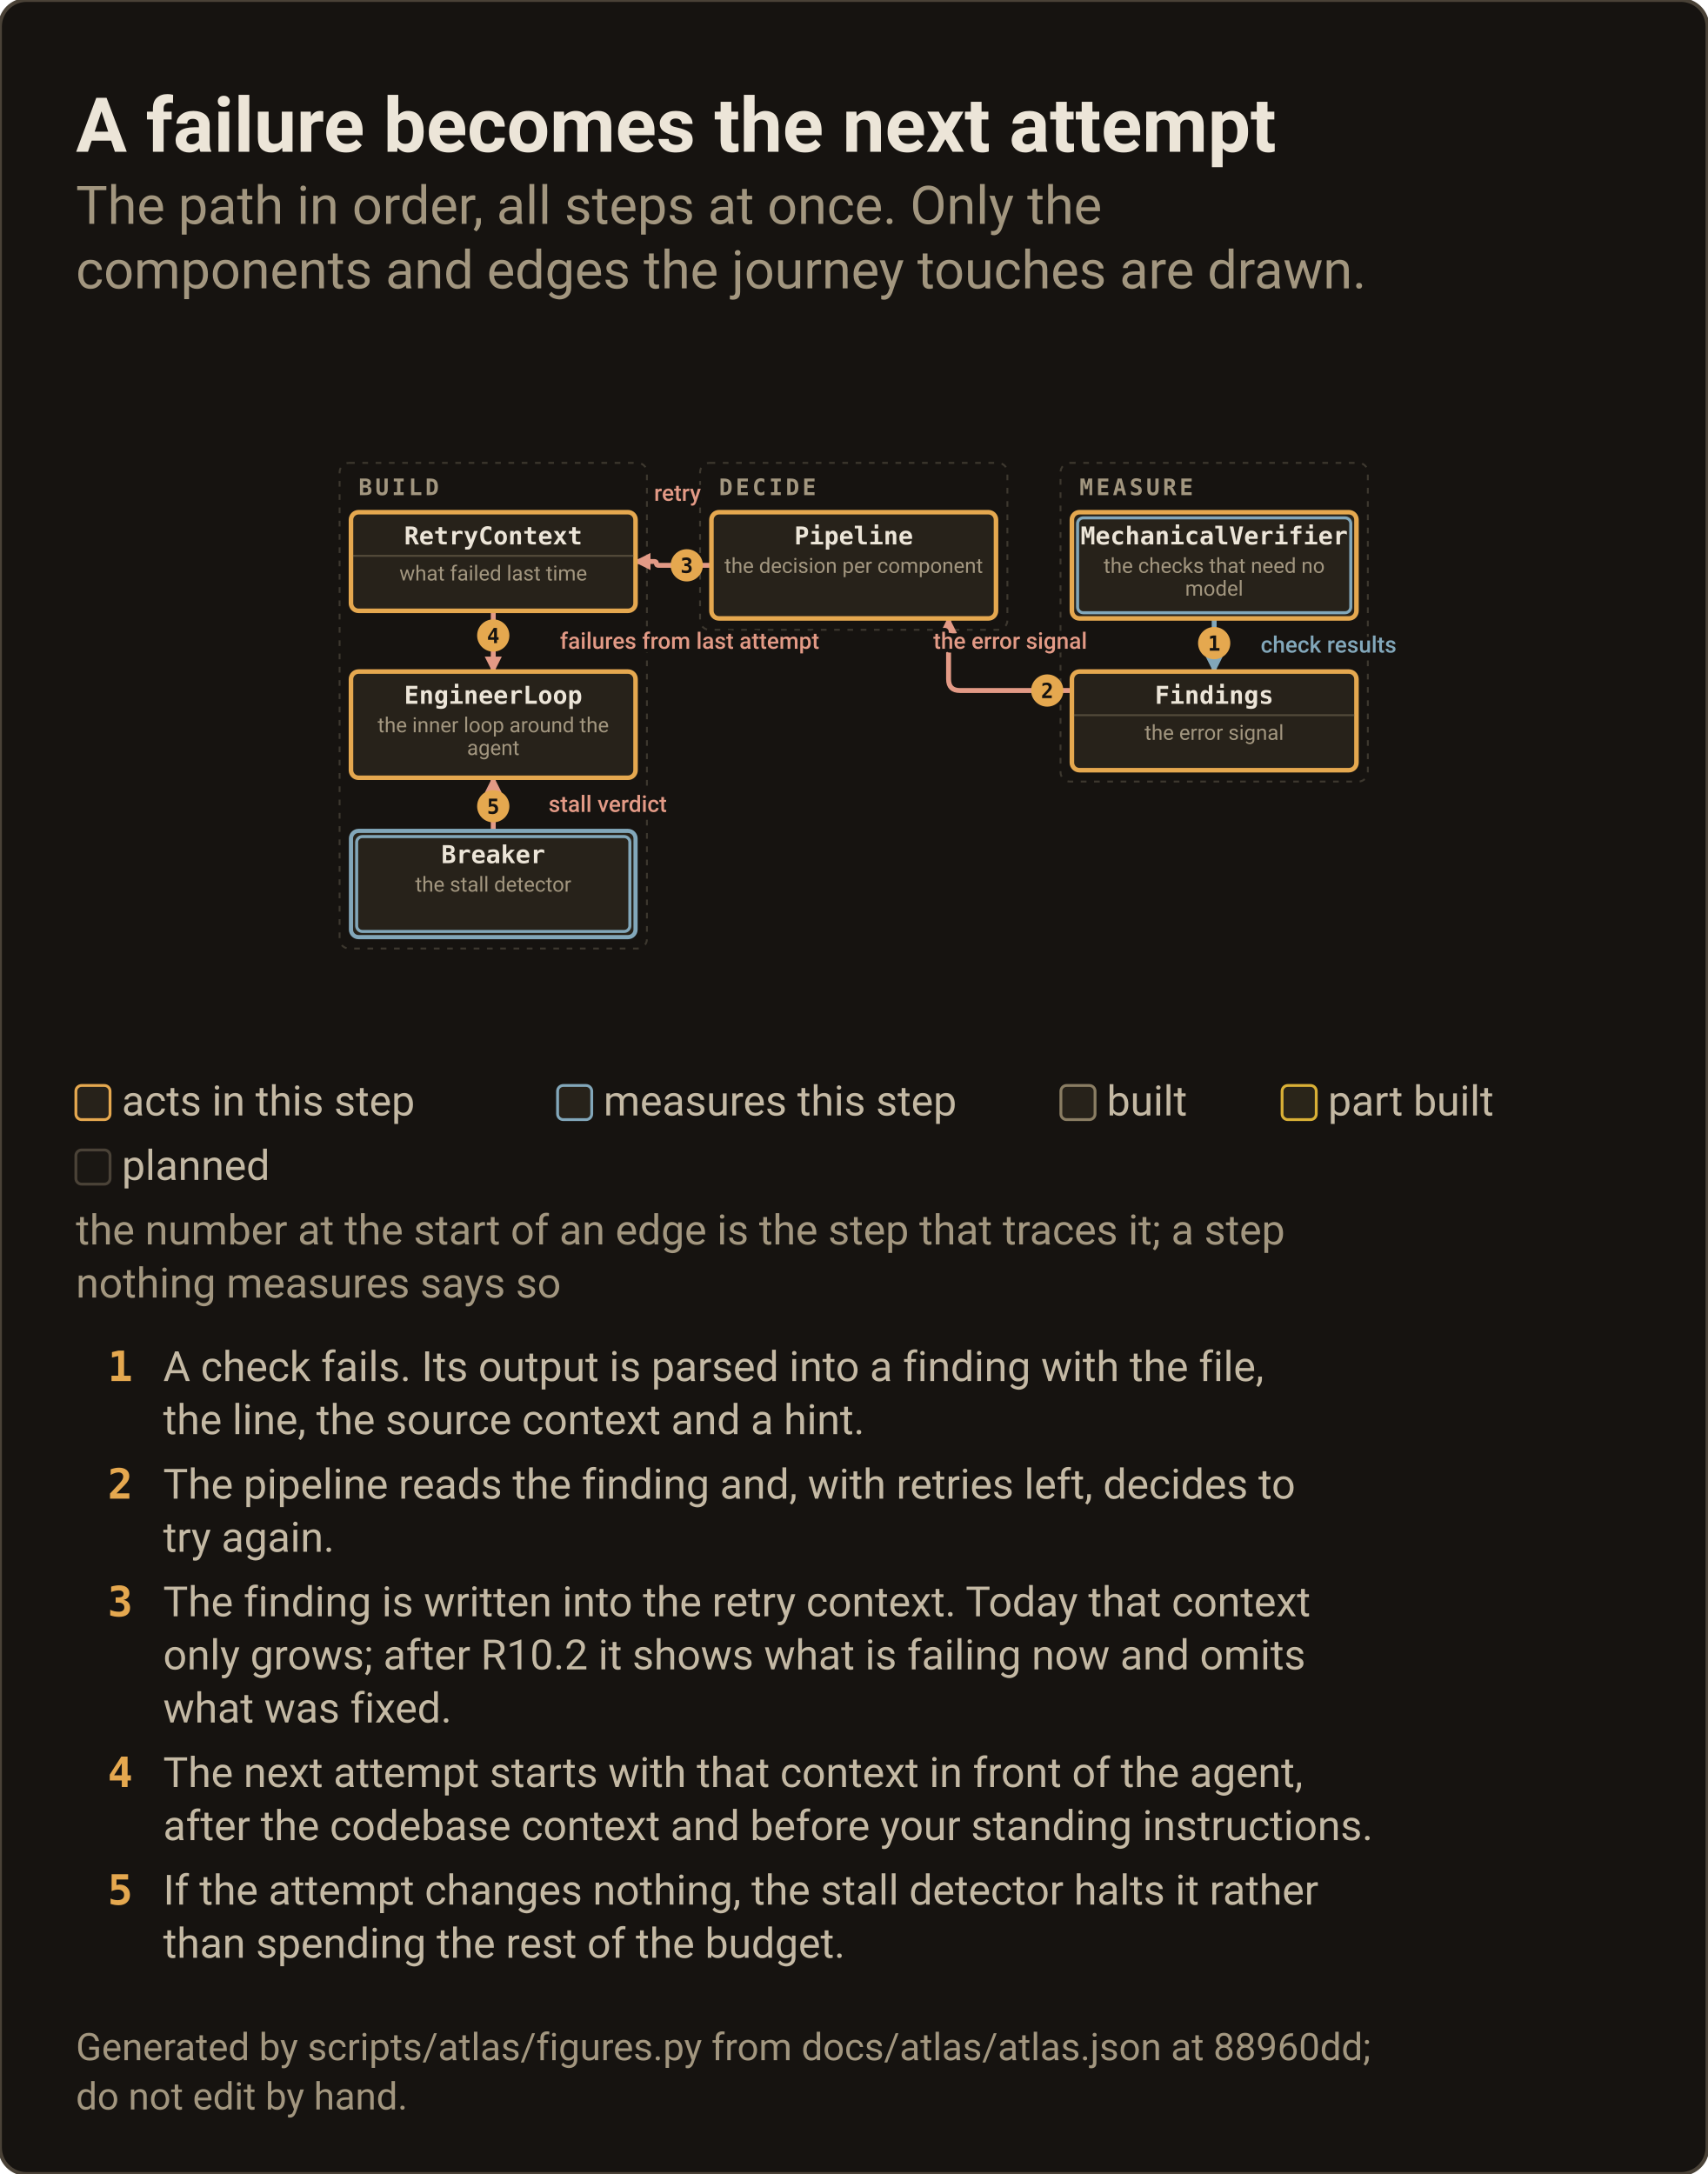
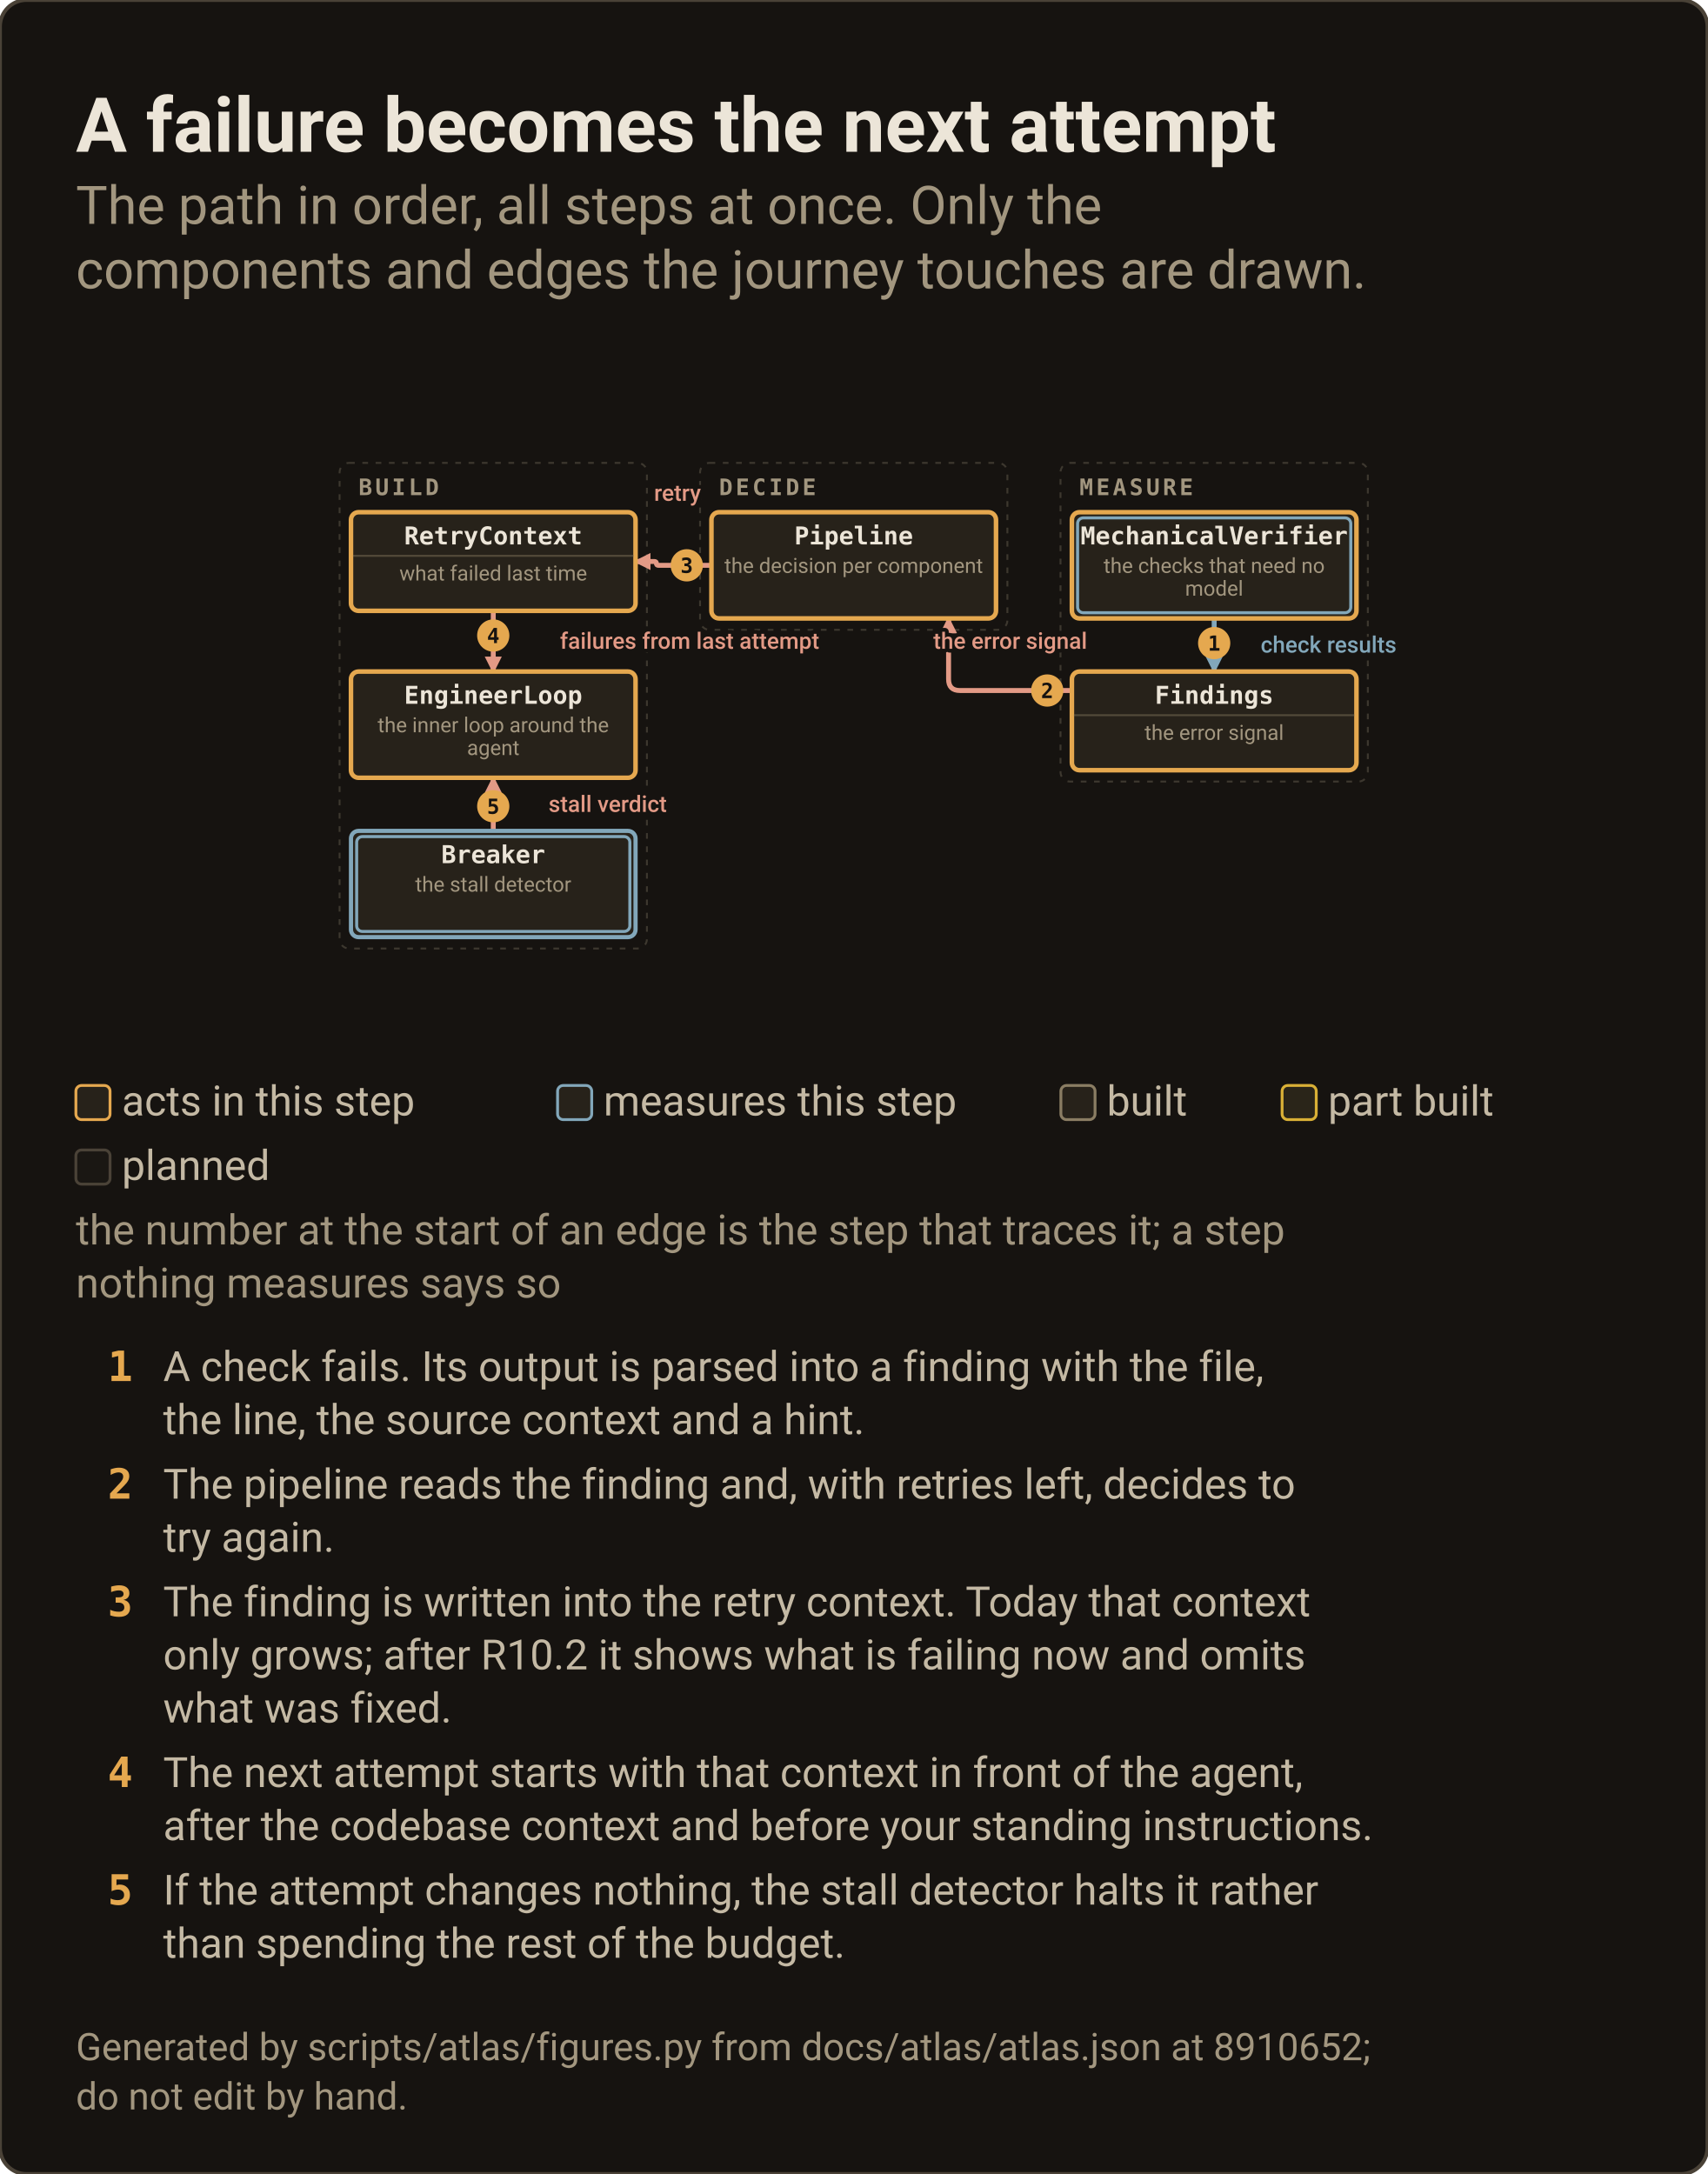
<svg xmlns="http://www.w3.org/2000/svg" width="900" height="1146" viewBox="0 0 900 1146" role="img" aria-label="Journey: A failure becomes the next attempt">
  <rect x="0" y="0" width="900" height="1146" rx="14" fill="#161310" stroke="#4A4237" stroke-width="2" />
  <text x="40.0" y="80.0" class="c0">A failure becomes the next attempt</text>
  <text x="40.0" y="118.0" class="c1">The path in order, all steps at once. Only the</text>
  <text x="40.0" y="152.0" class="c1">components and edges the journey touches are drawn.</text>
  <svg id="map" x="171.0" y="170.0" width="558" height="380" viewBox="0 0 558 380" overflow="visible">
    <defs>
      <marker id="map-m-work" viewBox="0 0 8 8" refX="7" refY="4" markerUnits="userSpaceOnUse" markerWidth="9" markerHeight="9" orient="auto-start-reverse">
        <path d="M0,0 L8,4 L0,8 z" fill="#D9CDB2" />
      </marker>
      <marker id="map-m-measure" viewBox="0 0 8 8" refX="7" refY="4" markerUnits="userSpaceOnUse" markerWidth="9" markerHeight="9" orient="auto-start-reverse">
        <path d="M0,0 L8,4 L0,8 z" fill="#82A7BA" />
      </marker>
      <marker id="map-m-feedback" viewBox="0 0 8 8" refX="7" refY="4" markerUnits="userSpaceOnUse" markerWidth="9" markerHeight="9" orient="auto-start-reverse">
        <path d="M0,0 L8,4 L0,8 z" fill="#E39A86" />
      </marker>
      <marker id="map-m-operator" viewBox="0 0 8 8" refX="7" refY="4" markerUnits="userSpaceOnUse" markerWidth="9" markerHeight="9" orient="auto-start-reverse">
        <path d="M0,0 L8,4 L0,8 z" fill="#DD9BBD" />
      </marker>
      <marker id="map-m-trust" viewBox="0 0 8 8" refX="7" refY="4" markerUnits="userSpaceOnUse" markerWidth="9" markerHeight="9" orient="auto-start-reverse">
        <path d="M0,0 L8,4 L0,8 z" fill="#B48EC9" />
      </marker>
      <marker id="map-m-learn" viewBox="0 0 8 8" refX="7" refY="4" markerUnits="userSpaceOnUse" markerWidth="9" markerHeight="9" orient="auto-start-reverse">
        <path d="M0,0 L8,4 L0,8 z" fill="#86C9A9" />
      </marker>
      <marker id="map-m-record" viewBox="0 0 8 8" refX="7" refY="4" markerUnits="userSpaceOnUse" markerWidth="9" markerHeight="9" orient="auto-start-reverse">
        <path d="M0,0 L8,4 L0,8 z" fill="#B7C27C" />
      </marker>
      <marker id="map-m-change" viewBox="0 0 8 8" refX="7" refY="4" markerUnits="userSpaceOnUse" markerWidth="9" markerHeight="9" orient="auto-start-reverse">
        <path d="M0,0 L8,4 L0,8 z" fill="#E26D5A" />
      </marker>
      <marker id="map-m-reach" viewBox="0 0 8 8" refX="7" refY="4" markerUnits="userSpaceOnUse" markerWidth="9" markerHeight="9" orient="auto-start-reverse">
        <path d="M0,0 L8,4 L0,8 z" fill="#E5A84F" />
      </marker>
    </defs>
    <style>#map .node.quiet{opacity:.42}#map .node.planned{opacity:.5}#map .node.planned.quiet{opacity:.3}#map .node.meas .node__box{stroke:#82A7BA;stroke-width:2.2}#map .node.acts .node__box{stroke:#E5A84F;stroke-width:2.4}#map .node__ring{display:none;fill:none;stroke:#82A7BA;stroke-width:1.6}#map .node.meas .node__ring{display:inline}#map .flow.planned{opacity:.35}#map .flowlbl.planned{opacity:.5}#map .flow.off,#map .flowlbl.off{display:none}#map .flow.hot{opacity:1;stroke-opacity:1;stroke-width:2.6}#map .flowlbl.hot{opacity:1}</style>
    <rect x="8.0" y="74.0" width="162.0" height="256.0" rx="5" fill="none" stroke="#A2967F" stroke-opacity=".28" stroke-width="1" stroke-dasharray="3 4" />
    <text x="18.0" y="91.0" class="t3">BUILD</text>
    <rect x="198.0" y="74.0" width="162.0" height="88.0" rx="5" fill="none" stroke="#A2967F" stroke-opacity=".28" stroke-width="1" stroke-dasharray="3 4" />
    <text x="208.0" y="91.0" class="t3">DECIDE</text>
    <rect x="388.0" y="74.0" width="162.0" height="168.0" rx="5" fill="none" stroke="#A2967F" stroke-opacity=".28" stroke-width="1" stroke-dasharray="3 4" />
    <text x="398.0" y="91.0" class="t3">MEASURE</text>
    <g data-layer="flow">
      <path id="map-f30" class="flow measure hot" data-edge="30" data-from="MechanicalVerifier" data-to="Findings" data-art="check results" data-kind="measure" data-layer="measure" d="M 469.0 156.0 L 469.0 184.0" fill="none" stroke="#82A7BA" stroke-opacity="0.82" stroke-width="1.2" stroke-linecap="round" marker-end="url(#map-m-measure)" />
      <path id="map-f35" class="flow decide hot" data-edge="35" data-from="Findings" data-to="Pipeline" data-art="the error signal" data-kind="decide" data-layer="feedback" d="M 394.0 194.0 L 335.0 194.0 Q 329.0 194.0 329.0 188.0 L 329.0 156.0" fill="none" stroke="#E39A86" stroke-opacity="0.82" stroke-width="1.2" stroke-linecap="round" marker-end="url(#map-m-feedback)" />
      <path id="map-f36" class="flow decide hot" data-edge="36" data-from="Pipeline" data-to="RetryContext" data-art="retry" data-kind="decide" data-layer="feedback" d="M 204.0 128.0 L 176.0 128.0 Q 175.0 128.0 175.0 127.0 L 175.0 127.0 Q 175.0 126.0 174.0 126.0 L 164.0 126.0" fill="none" stroke="#E39A86" stroke-opacity="0.82" stroke-width="1.2" stroke-linecap="round" marker-end="url(#map-m-feedback)" />
      <path id="map-f15" class="flow build hot" data-edge="15" data-from="RetryContext" data-to="EngineerLoop" data-art="failures from last attempt" data-kind="build" data-layer="feedback" d="M 89.0 152.0 L 89.0 184.0" fill="none" stroke="#E39A86" stroke-opacity="0.82" stroke-width="1.2" stroke-linecap="round" marker-end="url(#map-m-feedback)" />
      <path id="map-f21" class="flow build hot" data-edge="21" data-from="Breaker" data-to="EngineerLoop" data-art="stall verdict" data-kind="build" data-layer="feedback" d="M 89.0 268.0 L 89.0 240.0" fill="none" stroke="#E39A86" stroke-opacity="0.82" stroke-width="1.2" stroke-linecap="round" marker-end="url(#map-m-feedback)" />
    </g>
    <g class="node built acts" data-id="RetryContext" data-kind="store" data-state="built" data-region="build" role="button" tabindex="0" aria-label="RetryContext, what failed last time, built">
      <rect class="node__box" x="14.0" y="100.0" width="150.0" height="52.0" rx="4.0" fill="#27221A" stroke="#8A7D63" stroke-width="1.1" />
      <rect class="node__ring" x="17.0" y="103.0" width="144.0" height="46.0" rx="3.0" />
      <text x="89.0" y="117.0" class="t4">RetryContext</text>
      <line x1="15.0" y1="123.0" x2="163.0" y2="123.0" stroke="#8A7D63" stroke-opacity=".45" stroke-width="1" />
      <g data-layer="job">
        <text x="89.0" y="136.0" class="t5">what failed last time</text>
      </g>
    </g>
    <g class="node built acts" data-id="EngineerLoop" data-kind="component" data-state="built" data-region="build" role="button" tabindex="0" aria-label="EngineerLoop, the inner loop around the agent, built">
      <rect class="node__box" x="14.0" y="184.0" width="150.0" height="56.0" rx="4.0" fill="#27221A" stroke="#8A7D63" stroke-width="1.1" />
      <rect class="node__ring" x="17.0" y="187.0" width="144.0" height="50.0" rx="3.0" />
      <text x="89.0" y="201.0" class="t4">EngineerLoop</text>
      <g data-layer="job">
        <text x="89.0" y="216.0" class="t5">the inner loop around the</text>
        <text x="89.0" y="228.0" class="t5">agent</text>
      </g>
    </g>
    <g class="node built meas" data-id="Breaker" data-kind="component" data-state="built" data-region="build" role="button" tabindex="0" aria-label="Breaker, the stall detector, built">
      <rect class="node__box" x="14.0" y="268.0" width="150.0" height="56.0" rx="4.0" fill="#27221A" stroke="#8A7D63" stroke-width="1.1" />
      <rect class="node__ring" x="17.0" y="271.0" width="144.0" height="50.0" rx="3.0" />
      <text x="89.0" y="285.0" class="t4">Breaker</text>
      <g data-layer="job">
        <text x="89.0" y="300.0" class="t5">the stall detector</text>
      </g>
    </g>
    <g class="node built acts meas" data-id="MechanicalVerifier" data-kind="component" data-state="built" data-region="measure" role="button" tabindex="0" aria-label="MechanicalVerifier, the checks that need no model, built">
      <rect class="node__box" x="394.0" y="100.0" width="150.0" height="56.0" rx="4.0" fill="#27221A" stroke="#8A7D63" stroke-width="1.1" />
      <rect class="node__ring" x="397.0" y="103.0" width="144.0" height="50.0" rx="3.0" />
      <text x="469.0" y="117.0" class="t4">MechanicalVerifier</text>
      <g data-layer="job">
        <text x="469.0" y="132.0" class="t5">the checks that need no</text>
        <text x="469.0" y="144.0" class="t5">model</text>
      </g>
    </g>
    <g class="node built acts" data-id="Findings" data-kind="store" data-state="built" data-region="measure" role="button" tabindex="0" aria-label="Findings, the error signal, built">
      <rect class="node__box" x="394.0" y="184.0" width="150.0" height="52.0" rx="4.0" fill="#27221A" stroke="#8A7D63" stroke-width="1.1" />
      <rect class="node__ring" x="397.0" y="187.0" width="144.0" height="46.0" rx="3.0" />
      <text x="469.0" y="201.0" class="t4">Findings</text>
      <line x1="395.0" y1="207.0" x2="543.0" y2="207.0" stroke="#8A7D63" stroke-opacity=".45" stroke-width="1" />
      <g data-layer="job">
        <text x="469.0" y="220.0" class="t5">the error signal</text>
      </g>
    </g>
    <g class="node built acts" data-id="Pipeline" data-kind="component" data-state="built" data-region="decide" role="button" tabindex="0" aria-label="Pipeline, the decision per component, built">
      <rect class="node__box" x="204.0" y="100.0" width="150.0" height="56.0" rx="4.0" fill="#27221A" stroke="#8A7D63" stroke-width="1.1" />
      <rect class="node__ring" x="207.0" y="103.0" width="144.0" height="50.0" rx="3.0" />
      <text x="279.0" y="117.0" class="t4">Pipeline</text>
      <g data-layer="job">
        <text x="279.0" y="132.0" class="t5">the decision per component</text>
      </g>
    </g>
    <g data-layer="flow">
      <g class="flowlbl measure hot" data-edge="30" data-from="MechanicalVerifier" data-to="Findings" data-layer="measure">
        <text x="529.3" y="174.0" class="t1">check results</text>
      </g>
      <g class="flowlbl decide hot" data-edge="35" data-from="Findings" data-to="Pipeline" data-layer="feedback">
        <text x="361.5" y="172.0" class="t2">the error signal</text>
      </g>
      <g class="flowlbl decide hot" data-edge="36" data-from="Pipeline" data-to="RetryContext" data-layer="feedback">
        <text x="186.1" y="94.0" class="t2">retry</text>
      </g>
      <g class="flowlbl build hot" data-edge="15" data-from="RetryContext" data-to="EngineerLoop" data-layer="feedback">
        <text x="192.5" y="172.0" class="t2">failures from last attempt</text>
      </g>
      <g class="flowlbl build hot" data-edge="21" data-from="Breaker" data-to="EngineerLoop" data-layer="feedback">
        <text x="149.3" y="258.0" class="t2">stall verdict</text>
      </g>
    </g>
    <g data-layer="steps">
      <g class="step" data-edge="30">
        <circle cx="469.0" cy="169.0" r="8.5" fill="#E5A84F" />
        <text x="469.0" y="173.0" class="t0">1</text>
      </g>
      <g class="step" data-edge="35">
        <circle cx="381.0" cy="194.0" r="8.5" fill="#E5A84F" />
        <text x="381.0" y="198.0" class="t0">2</text>
      </g>
      <g class="step" data-edge="36">
        <circle cx="191.0" cy="128.0" r="8.5" fill="#E5A84F" />
        <text x="191.0" y="132.0" class="t0">3</text>
      </g>
      <g class="step" data-edge="15">
        <circle cx="89.0" cy="165.0" r="8.5" fill="#E5A84F" />
        <text x="89.0" y="169.0" class="t0">4</text>
      </g>
      <g class="step" data-edge="21">
        <circle cx="89.0" cy="255.0" r="8.5" fill="#E5A84F" />
        <text x="89.0" y="259.0" class="t0">5</text>
      </g>
    </g>
    <style>#map .t0{font-family:ui-monospace,"SF Mono",SFMono-Regular,"JetBrains Mono",Menlo,Consolas,monospace;font-size:11.0px;font-weight:700;fill:#161310;text-anchor:middle}#map .t1{font-family:ui-sans-serif,system-ui,-apple-system,"SF Pro Text","Segoe UI",Roboto,"Helvetica Neue",Arial,sans-serif;font-size:12.0px;font-weight:500;fill:#82A7BA;text-anchor:middle;paint-order:stroke;stroke:#161310;stroke-width:4;stroke-linejoin:round}#map .t2{font-family:ui-sans-serif,system-ui,-apple-system,"SF Pro Text","Segoe UI",Roboto,"Helvetica Neue",Arial,sans-serif;font-size:12.0px;font-weight:500;fill:#E39A86;text-anchor:middle;paint-order:stroke;stroke:#161310;stroke-width:4;stroke-linejoin:round}#map .t3{font-family:ui-monospace,"SF Mono",SFMono-Regular,"JetBrains Mono",Menlo,Consolas,monospace;font-size:12.0px;font-weight:600;fill:#A2967F;text-anchor:start;letter-spacing:.13em}#map .t4{font-family:ui-monospace,"SF Mono",SFMono-Regular,"JetBrains Mono",Menlo,Consolas,monospace;font-size:13.0px;font-weight:600;fill:#ECE5D8;text-anchor:middle}#map .t5{font-family:ui-sans-serif,system-ui,-apple-system,"SF Pro Text","Segoe UI",Roboto,"Helvetica Neue",Arial,sans-serif;font-size:11.0px;font-weight:400;fill:#A2967F;text-anchor:middle}</style>
  </svg>
  <rect x="40.0" y="572.2" width="18" height="18" rx="3" fill="#27221A" stroke="#E5A84F" stroke-width="1.5" />
  <text x="64.2" y="588.0" class="c2">acts in this step</text>
  <rect x="293.9" y="572.2" width="18" height="18" rx="3" fill="#27221A" stroke="#82A7BA" stroke-width="1.5" />
  <text x="318.1" y="588.0" class="c2">measures this step</text>
  <rect x="559.2" y="572.2" width="18" height="18" rx="3" fill="#27221A" stroke="#8A7D63" stroke-width="1.5" />
  <text x="583.4" y="588.0" class="c2">built</text>
  <rect x="675.8" y="572.2" width="18" height="18" rx="3" fill="#2A2519" stroke="#D9B036" stroke-width="1.5" />
  <text x="700.0" y="588.0" class="c2">part built</text>
  <rect x="40.0" y="606.2" width="18" height="18" rx="3" fill="#1A1713" stroke="#4A4237" stroke-width="1.5" />
  <text x="64.2" y="622.0" class="c2">planned</text>
  <text x="40.0" y="656.0" class="c3">the number at the start of an edge is the step that traces it; a step</text>
  <text x="40.0" y="684.0" class="c3">nothing measures says so</text>
  <text x="70.0" y="728.0" class="c4">1</text>
  <text x="86.0" y="728.0" class="c2">A check fails. Its output is parsed into a finding with the file,</text>
  <text x="86.0" y="756.0" class="c2">the line, the source context and a hint.</text>
  <text x="70.0" y="790.0" class="c4">2</text>
  <text x="86.0" y="790.0" class="c2">The pipeline reads the finding and, with retries left, decides to</text>
  <text x="86.0" y="818.0" class="c2">try again.</text>
  <text x="70.0" y="852.0" class="c4">3</text>
  <text x="86.0" y="852.0" class="c2">The finding is written into the retry context. Today that context</text>
  <text x="86.0" y="880.0" class="c2">only grows; after R10.2 it shows what is failing now and omits</text>
  <text x="86.0" y="908.0" class="c2">what was fixed.</text>
  <text x="70.0" y="942.0" class="c4">4</text>
  <text x="86.0" y="942.0" class="c2">The next attempt starts with that context in front of the agent,</text>
  <text x="86.0" y="970.0" class="c2">after the codebase context and before your standing instructions.</text>
  <text x="70.0" y="1004.0" class="c4">5</text>
  <text x="86.0" y="1004.0" class="c2">If the attempt changes nothing, the stall detector halts it rather</text>
  <text x="86.0" y="1032.0" class="c2">than spending the rest of the budget.</text>
-   <text x="40.0" y="1086.0" class="c5">Generated by scripts/atlas/figures.py from docs/atlas/atlas.json at 88960dd;</text>
+   <text x="40.0" y="1086.0" class="c5">Generated by scripts/atlas/figures.py from docs/atlas/atlas.json at 8910652;</text>
  <text x="40.0" y="1112.0" class="c5">do not edit by hand.</text>
  <style>.c0{font-family:ui-sans-serif,system-ui,-apple-system,"SF Pro Text","Segoe UI",Roboto,"Helvetica Neue",Arial,sans-serif;font-size:40.0px;font-weight:600;fill:#ECE5D8;text-anchor:start}.c1{font-family:ui-sans-serif,system-ui,-apple-system,"SF Pro Text","Segoe UI",Roboto,"Helvetica Neue",Arial,sans-serif;font-size:28.0px;font-weight:400;fill:#A2967F;text-anchor:start}.c2{font-family:ui-sans-serif,system-ui,-apple-system,"SF Pro Text","Segoe UI",Roboto,"Helvetica Neue",Arial,sans-serif;font-size:22.0px;font-weight:400;fill:#C4B9A4;text-anchor:start}.c3{font-family:ui-sans-serif,system-ui,-apple-system,"SF Pro Text","Segoe UI",Roboto,"Helvetica Neue",Arial,sans-serif;font-size:22.0px;font-weight:400;fill:#A2967F;text-anchor:start}.c4{font-family:ui-monospace,"SF Mono",SFMono-Regular,"JetBrains Mono",Menlo,Consolas,monospace;font-size:22.0px;font-weight:700;fill:#E5A84F;text-anchor:end}.c5{font-family:ui-sans-serif,system-ui,-apple-system,"SF Pro Text","Segoe UI",Roboto,"Helvetica Neue",Arial,sans-serif;font-size:20.0px;font-weight:400;fill:#A2967F;text-anchor:start}</style>
</svg>
